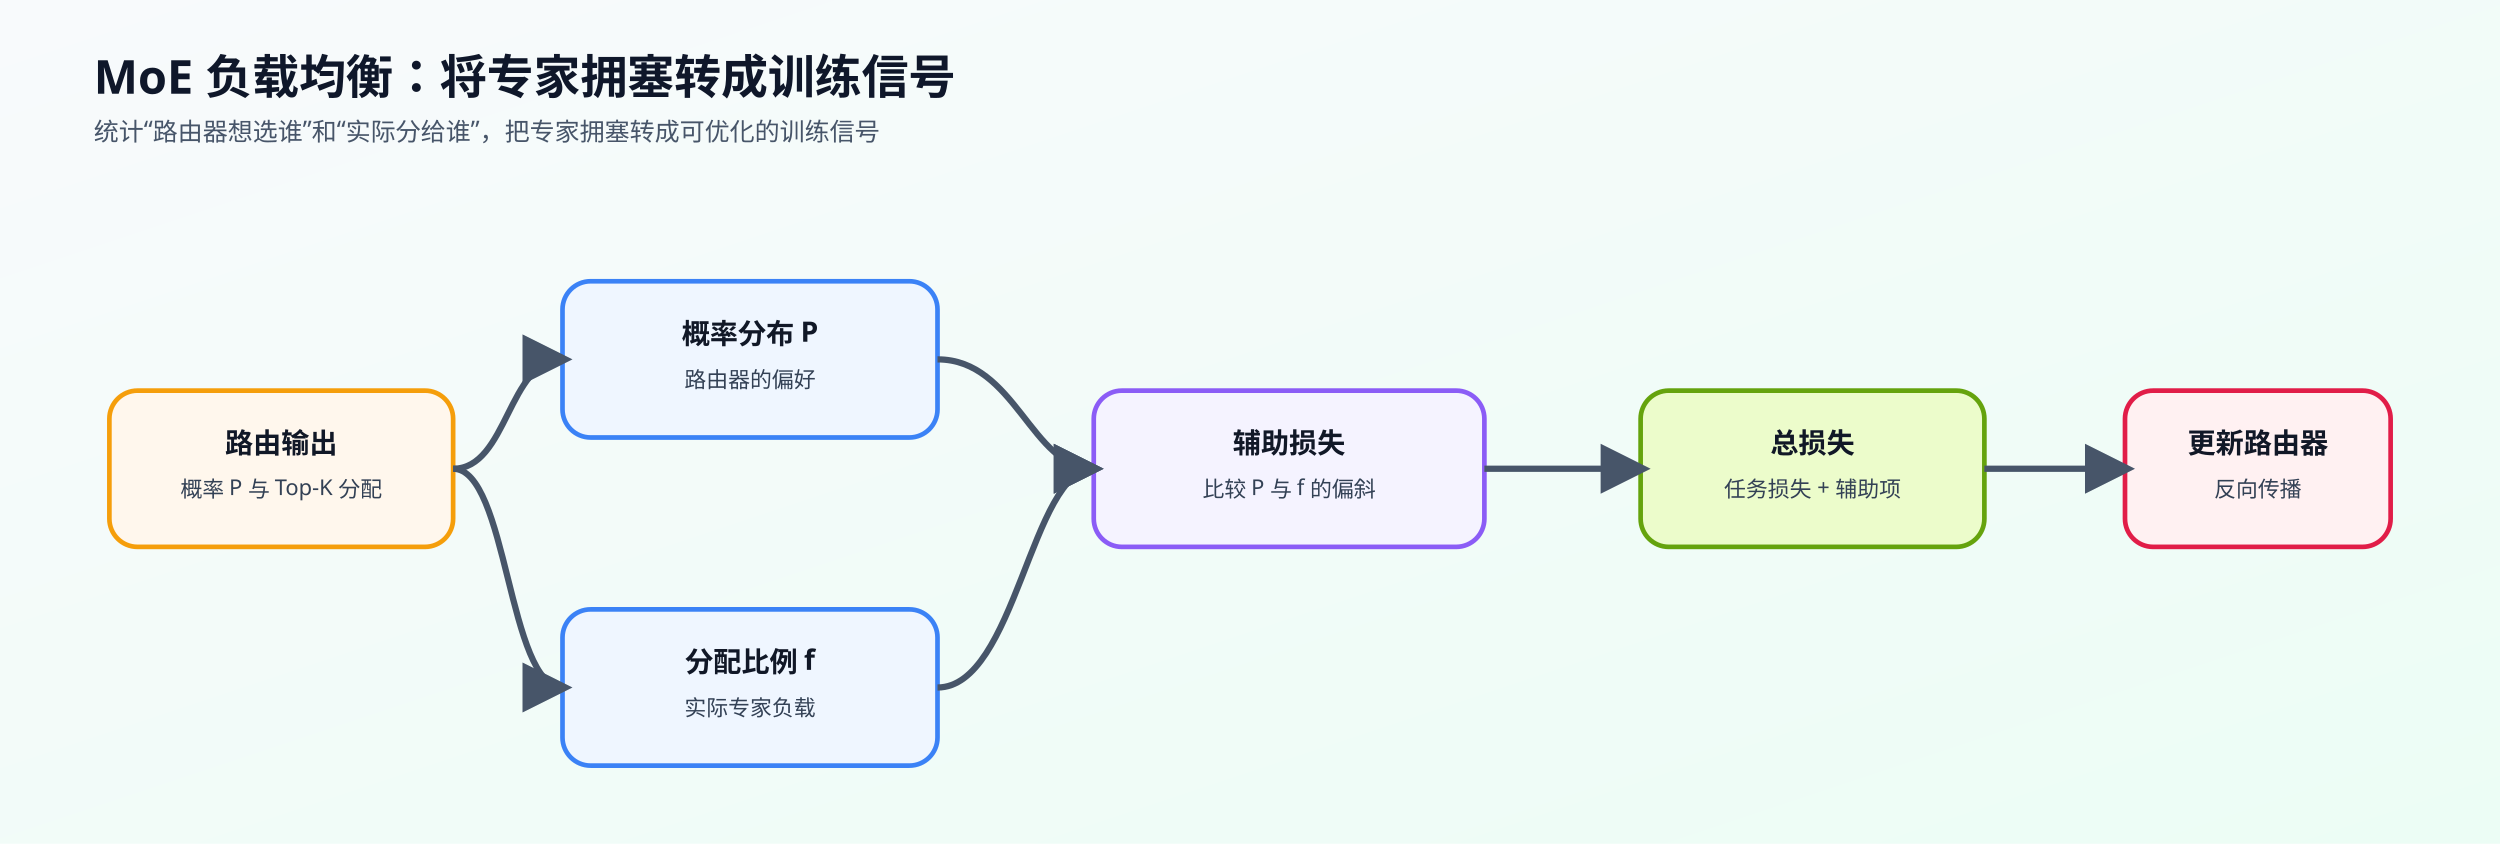
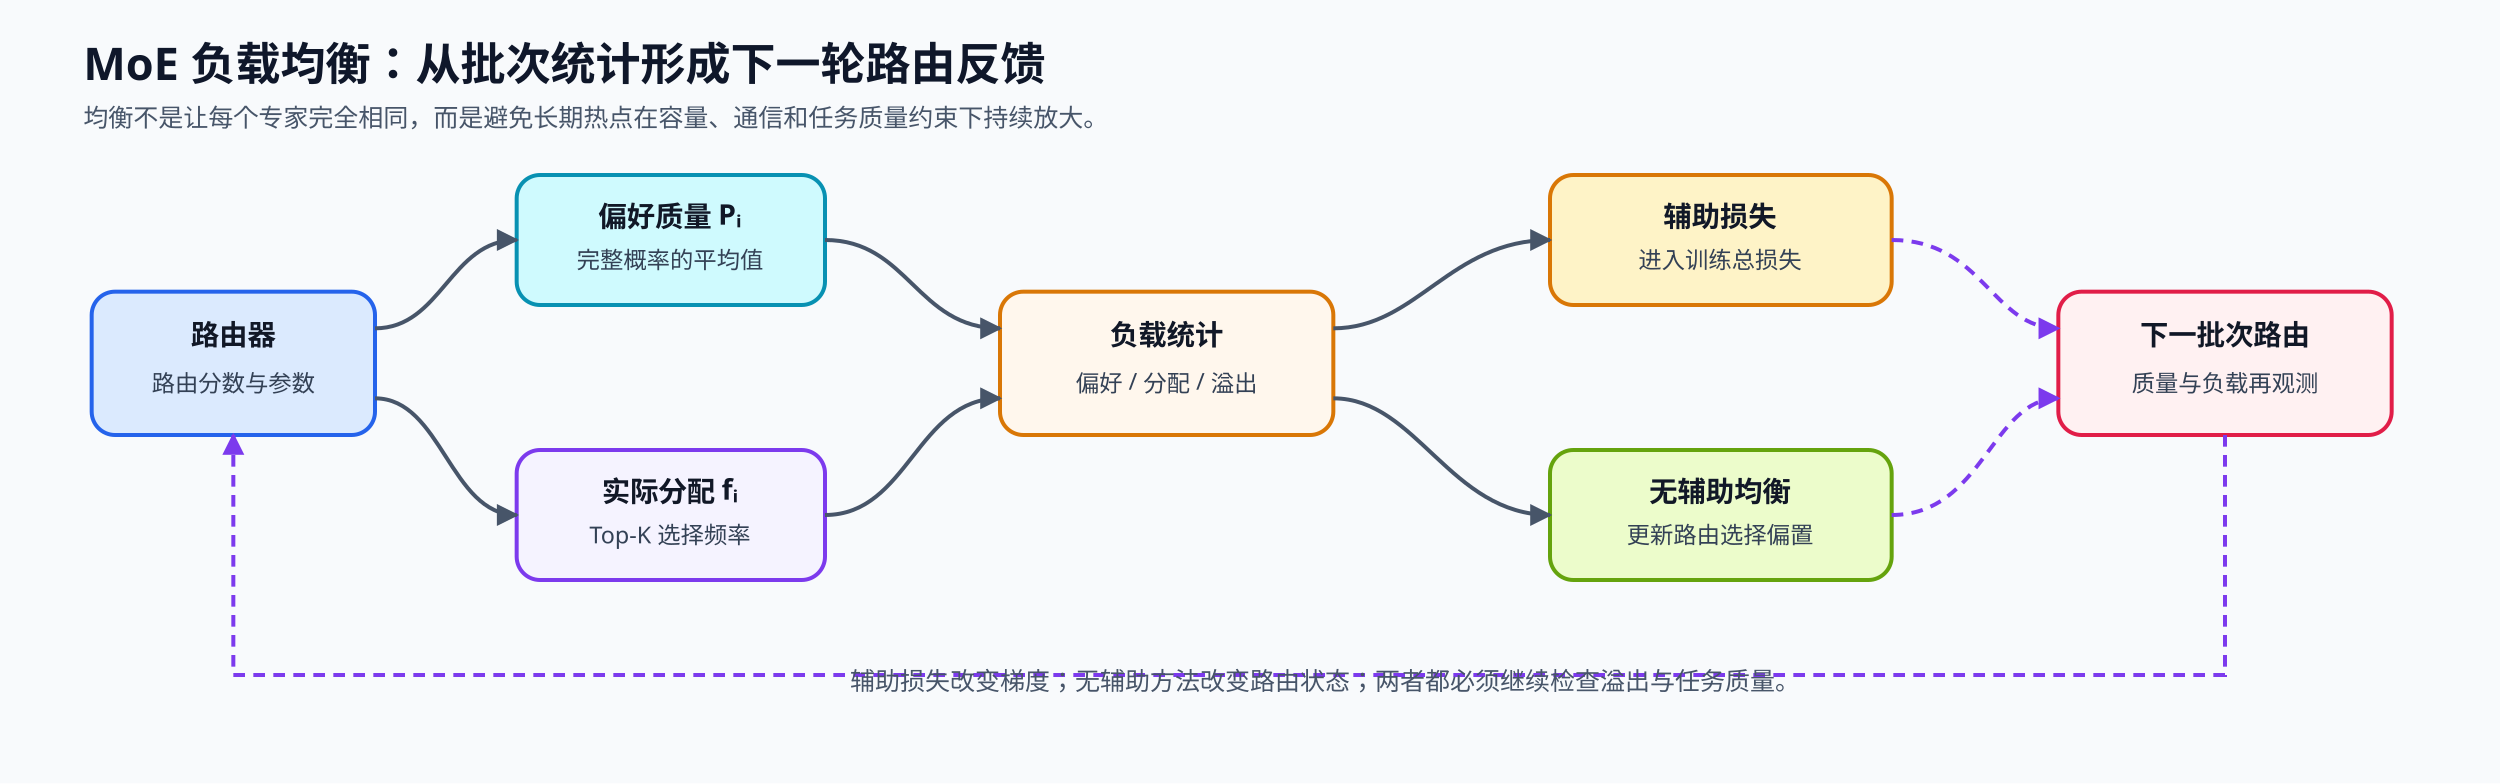
- <svg xmlns="http://www.w3.org/2000/svg" viewBox="0 0 1600 540" role="img" aria-labelledby="title desc">
+ <svg xmlns="http://www.w3.org/2000/svg" width="1500" height="470" viewBox="0 0 1500 470" role="img" aria-labelledby="title desc">
  <defs>
-     <linearGradient id="bg" x1="0" x2="1" y1="0" y2="1">
-       <stop offset="0%" stop-color="#f8fafc" />
-       <stop offset="100%" stop-color="#ecfdf5" />
-     </linearGradient>
-     <style>
-       .title { font-family: "Noto Sans SC", "Microsoft YaHei", sans-serif; font-size: 30px; font-weight: 700; fill: #0f172a; }
-       .sub { font-family: "Noto Sans SC", "Microsoft YaHei", sans-serif; font-size: 16px; font-weight: 500; fill: #475569; }
-       .label { font-family: "Noto Sans SC", "Microsoft YaHei", sans-serif; font-size: 18px; font-weight: 700; fill: #111827; }
-       .small { font-family: "Noto Sans SC", "Microsoft YaHei", sans-serif; font-size: 14px; font-weight: 500; fill: #334155; }
-       .box { stroke-width: 3; rx: 18; ry: 18; }
-       .flow { stroke: #475569; stroke-width: 4; fill: none; marker-end: url(#arrow); }
-     </style>
-     <marker id="arrow" viewBox="0 0 10 10" refX="8" refY="5" markerWidth="8" markerHeight="8" orient="auto">
-       <path d="M0 0 L10 5 L0 10 Z" fill="#475569" />
+     <marker id="a" viewBox="0 0 10 10" refX="9" refY="5" markerWidth="5.5" markerHeight="5.5" orient="auto">
+       <path d="M0 0L10 5L0 10Z" fill="#475569" />
    </marker>
+     <marker id="p" viewBox="0 0 10 10" refX="9" refY="5" markerWidth="5.5" markerHeight="5.5" orient="auto">
+       <path d="M0 0L10 5L0 10Z" fill="#7c3aed" />
+     </marker>
+     <style>.t{font:700 27px "Noto Sans SC","Microsoft YaHei",sans-serif;fill:#0f172a}.s{font:500 15px "Noto Sans SC","Microsoft YaHei",sans-serif;fill:#475569}.h{font:700 17px "Noto Sans SC","Microsoft YaHei",sans-serif;fill:#111827}.b{font:500 14px "Noto Sans SC","Microsoft YaHei",sans-serif;fill:#334155}.box{stroke-width:2.4;rx:14}.f{stroke:#475569;stroke-width:2.4;fill:none;marker-end:url(#a)}.p{stroke:#7c3aed;stroke-width:2.4;fill:none;stroke-dasharray:7 5;marker-end:url(#p)}</style>
  </defs>
-   <rect width="1600" height="540" fill="url(#bg)" />
-   <text x="60" y="60" class="title">MoE 负载均衡：将专家拥塞转成训练信号</text>
-   <text x="60" y="90" class="sub">统计“路由器想选谁”和“实际分给谁”，把专家拥塞转成可优化的训练信号</text>
-   <rect x="70" y="250" width="220" height="100" class="box" fill="#fff7ed" stroke="#f59e0b" />
-   <text x="180" y="290" text-anchor="middle" class="label">路由输出</text>
-   <text x="180" y="318" text-anchor="middle" class="small">概率 P 与 Top-K 分配</text>
-   <rect x="360" y="180" width="240" height="100" class="box" fill="#eff6ff" stroke="#3b82f6" />
-   <text x="480" y="220" text-anchor="middle" class="label">概率分布 P</text>
-   <text x="480" y="248" text-anchor="middle" class="small">路由器的偏好</text>
-   <rect x="360" y="390" width="240" height="100" class="box" fill="#eff6ff" stroke="#3b82f6" />
-   <text x="480" y="430" text-anchor="middle" class="label">分配比例 f</text>
-   <text x="480" y="458" text-anchor="middle" class="small">实际专家负载</text>
-   <rect x="700" y="250" width="250" height="100" class="box" fill="#f5f3ff" stroke="#8b5cf6" />
-   <text x="825" y="290" text-anchor="middle" class="label">辅助损失</text>
-   <text x="825" y="318" text-anchor="middle" class="small">比较 P 与 f 的偏斜</text>
-   <rect x="1050" y="250" width="220" height="100" class="box" fill="#ecfccb" stroke="#65a30d" />
-   <text x="1160" y="290" text-anchor="middle" class="label">总损失</text>
-   <text x="1160" y="318" text-anchor="middle" class="small">任务损失 + 辅助项</text>
-   <rect x="1360" y="250" width="170" height="100" class="box" fill="#fff1f2" stroke="#e11d48" />
-   <text x="1445" y="290" text-anchor="middle" class="label">更新路由器</text>
-   <text x="1445" y="318" text-anchor="middle" class="small">反向传播</text>
-   <path d="M290 300 C325 300 325 230 360 230" class="flow" />
-   <path d="M290 300 C325 300 325 440 360 440" class="flow" />
-   <path d="M600 230 C650 230 660 300 700 300" class="flow" />
-   <path d="M600 440 C650 440 660 300 700 300" class="flow" />
-   <path d="M950 300 L1050 300" class="flow" />
-   <path d="M1270 300 L1360 300" class="flow" />
+   <rect width="1500" height="470" fill="#f8fafc" />
+   <text x="50" y="48" class="t">MoE 负载均衡：从批次统计形成下一轮路由反馈</text>
+   <text x="50" y="76" class="s">均衡不是让每个专家完全相同，而是避免长期热点在容量、通信和任务质量约束下持续放大。</text>
+   <rect x="55" y="175" width="170" height="86" class="box" fill="#dbeafe" stroke="#2563eb" />
+   <text x="140" y="207" text-anchor="middle" class="h">路由器</text>
+   <text x="140" y="235" text-anchor="middle" class="b">路由分数与参数</text>
+   <rect x="310" y="105" width="185" height="78" class="box" fill="#cffafe" stroke="#0891b2" />
+   <text x="402" y="136" text-anchor="middle" class="h">偏好质量 Pᵢ</text>
+   <text x="402" y="161" text-anchor="middle" class="b">完整概率的平均值</text>
+   <rect x="310" y="270" width="185" height="78" class="box" fill="#f5f3ff" stroke="#7c3aed" />
+   <text x="402" y="301" text-anchor="middle" class="h">实际分配 fᵢ</text>
+   <text x="402" y="326" text-anchor="middle" class="b">Top-K 选择频率</text>
+   <rect x="600" y="175" width="200" height="86" class="box" fill="#fff7ed" stroke="#d97706" />
+   <text x="700" y="207" text-anchor="middle" class="h">负载统计</text>
+   <text x="700" y="235" text-anchor="middle" class="b">偏好 / 分配 / 溢出</text>
+   <rect x="930" y="105" width="205" height="78" class="box" fill="#fef3c7" stroke="#d97706" />
+   <text x="1032" y="136" text-anchor="middle" class="h">辅助损失</text>
+   <text x="1032" y="161" text-anchor="middle" class="b">进入训练总损失</text>
+   <rect x="930" y="270" width="205" height="78" class="box" fill="#ecfccb" stroke="#65a30d" />
+   <text x="1032" y="301" text-anchor="middle" class="h">无辅助均衡</text>
+   <text x="1032" y="326" text-anchor="middle" class="b">更新路由选择偏置</text>
+   <rect x="1235" y="175" width="200" height="86" class="box" fill="#fff1f2" stroke="#e11d48" />
+   <text x="1335" y="207" text-anchor="middle" class="h">下一批次路由</text>
+   <text x="1335" y="235" text-anchor="middle" class="b">质量与负载再观测</text>
+   <path d="M225 197C265 197 270 144 310 144" class="f" />
+   <path d="M225 239C265 239 270 309 310 309" class="f" />
+   <path d="M495 144C545 144 550 197 600 197" class="f" />
+   <path d="M495 309C545 309 550 239 600 239" class="f" />
+   <path d="M800 197C850 197 870 144 930 144" class="f" />
+   <path d="M800 239C850 239 870 309 930 309" class="f" />
+   <path d="M1135 144C1190 144 1195 197 1235 197" class="p" />
+   <path d="M1135 309C1190 309 1195 239 1235 239" class="p" />
+   <path d="M1335 261V405H140V261" class="p" />
+   <text x="510" y="414" class="s">辅助损失改变梯度；无辅助方法改变路由状态；两者都必须继续检查溢出与任务质量。</text>
</svg>
